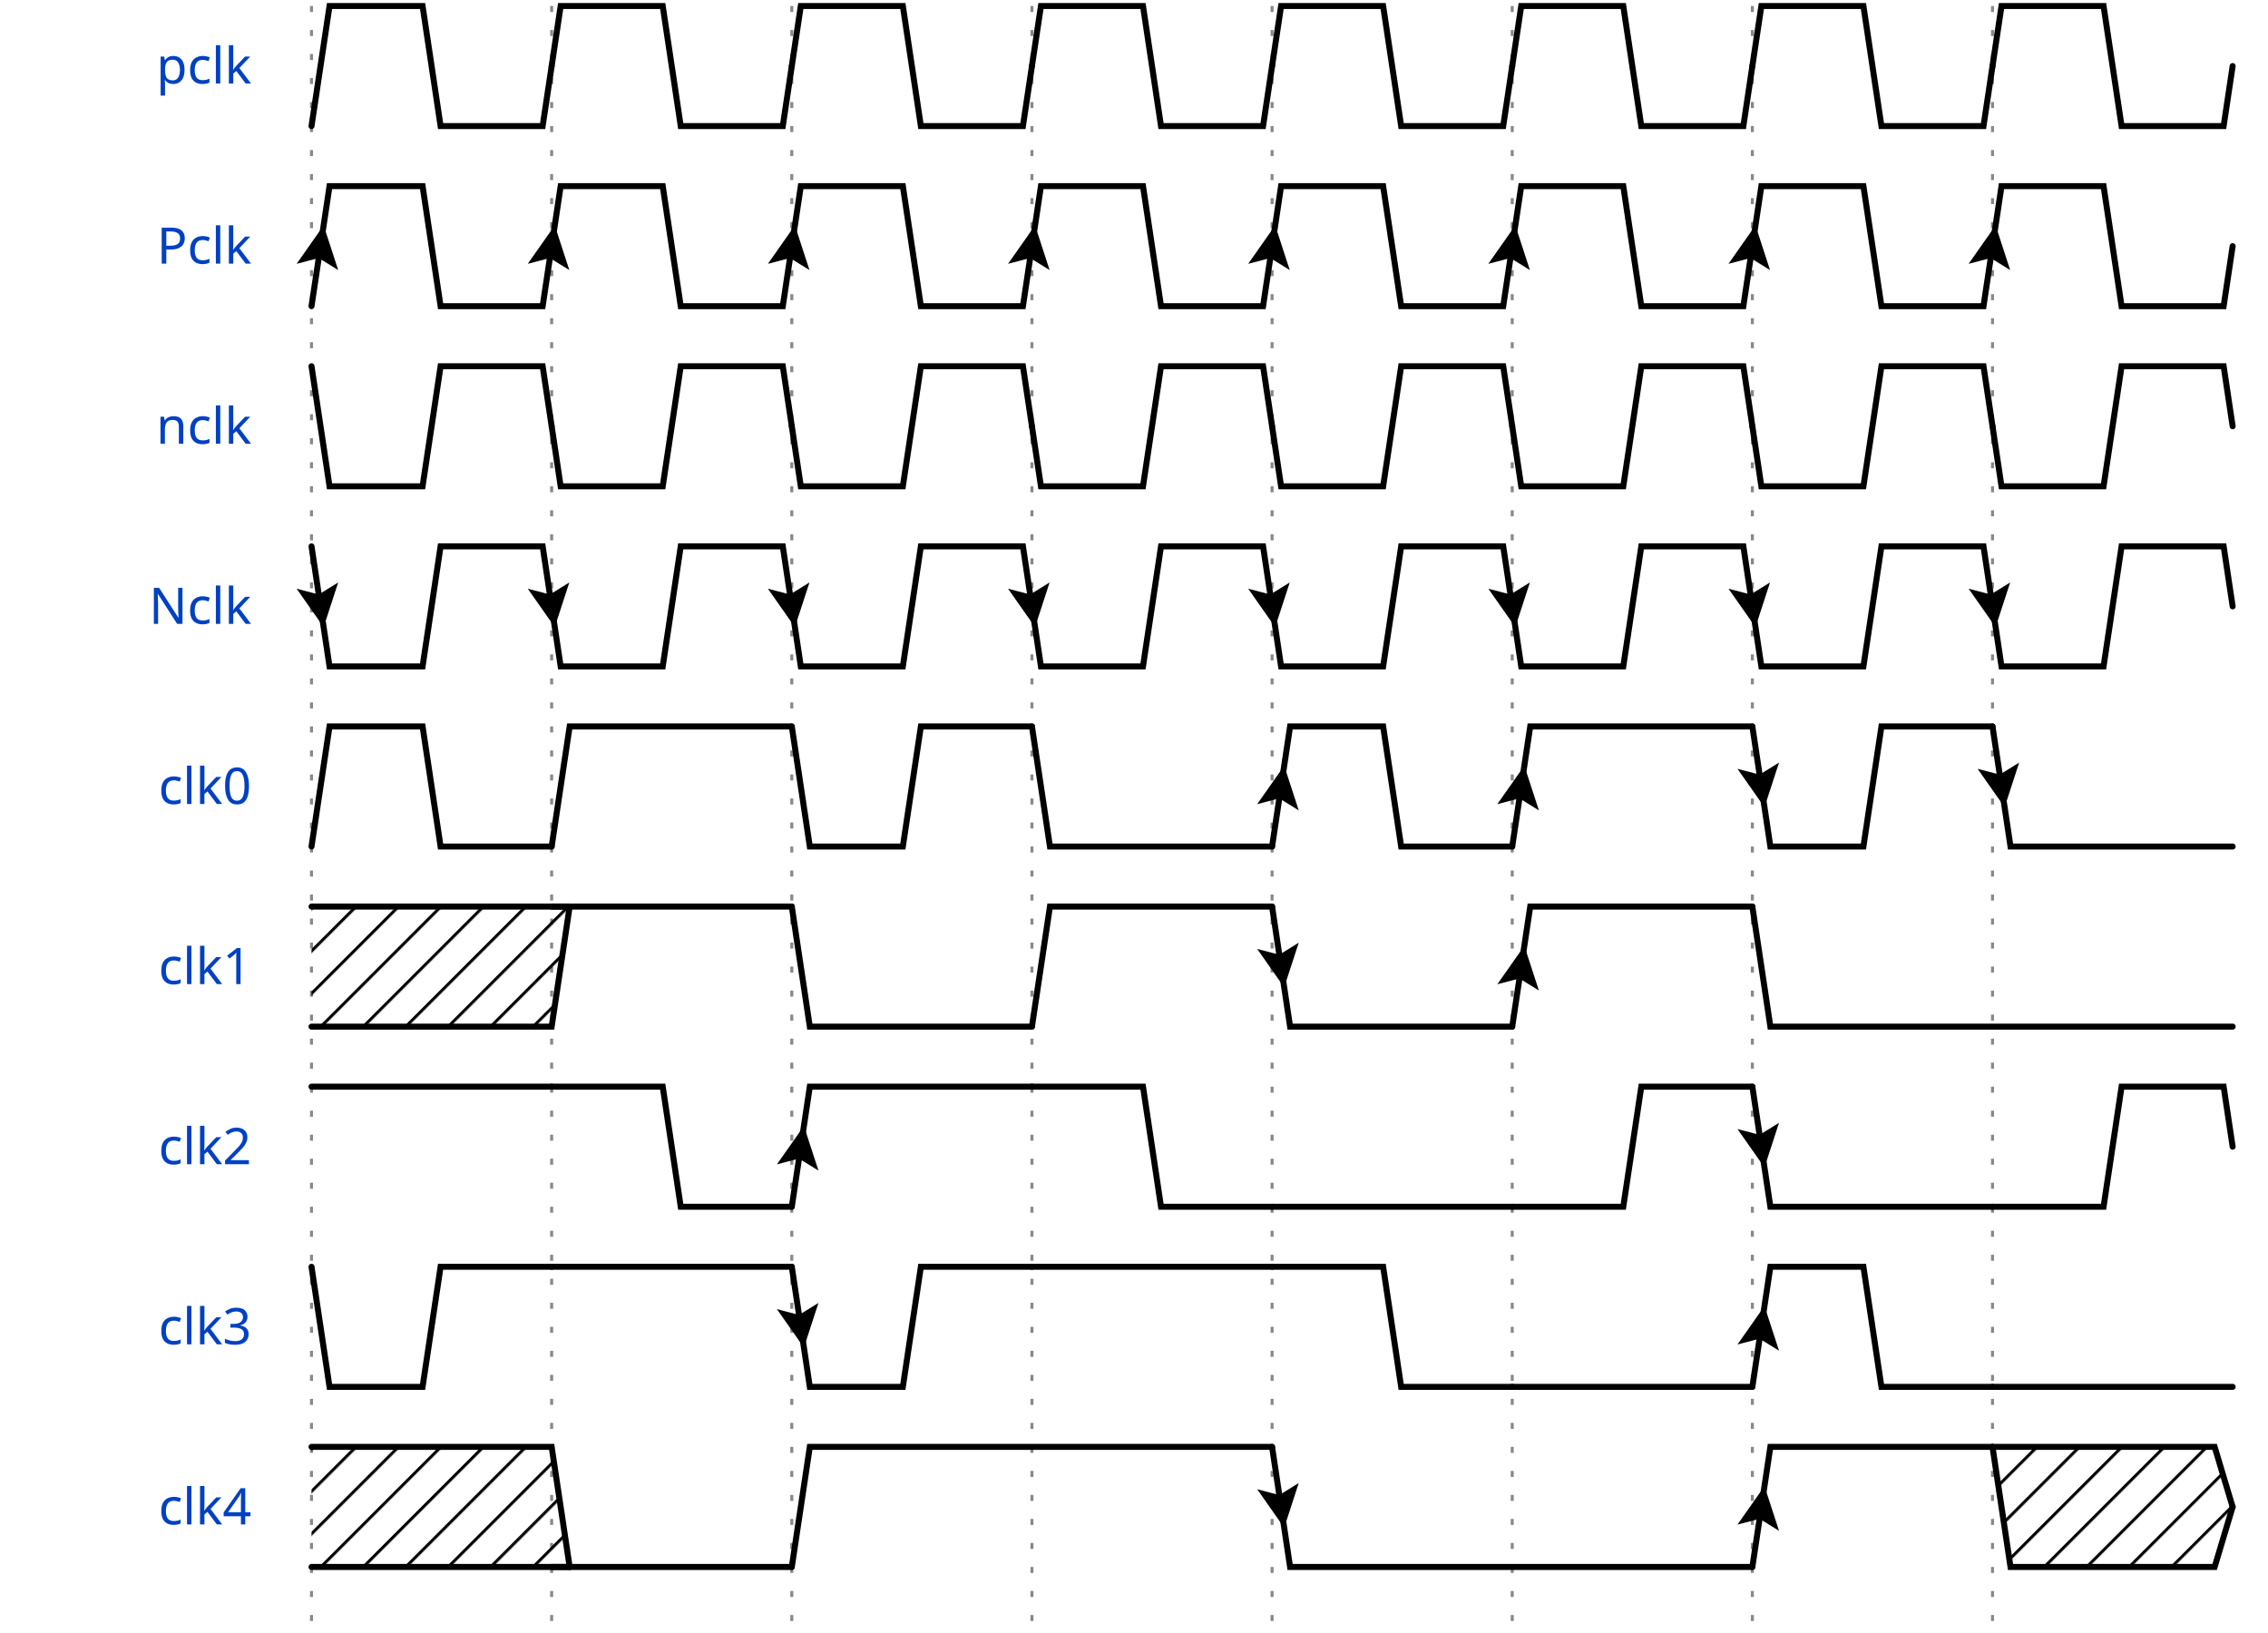
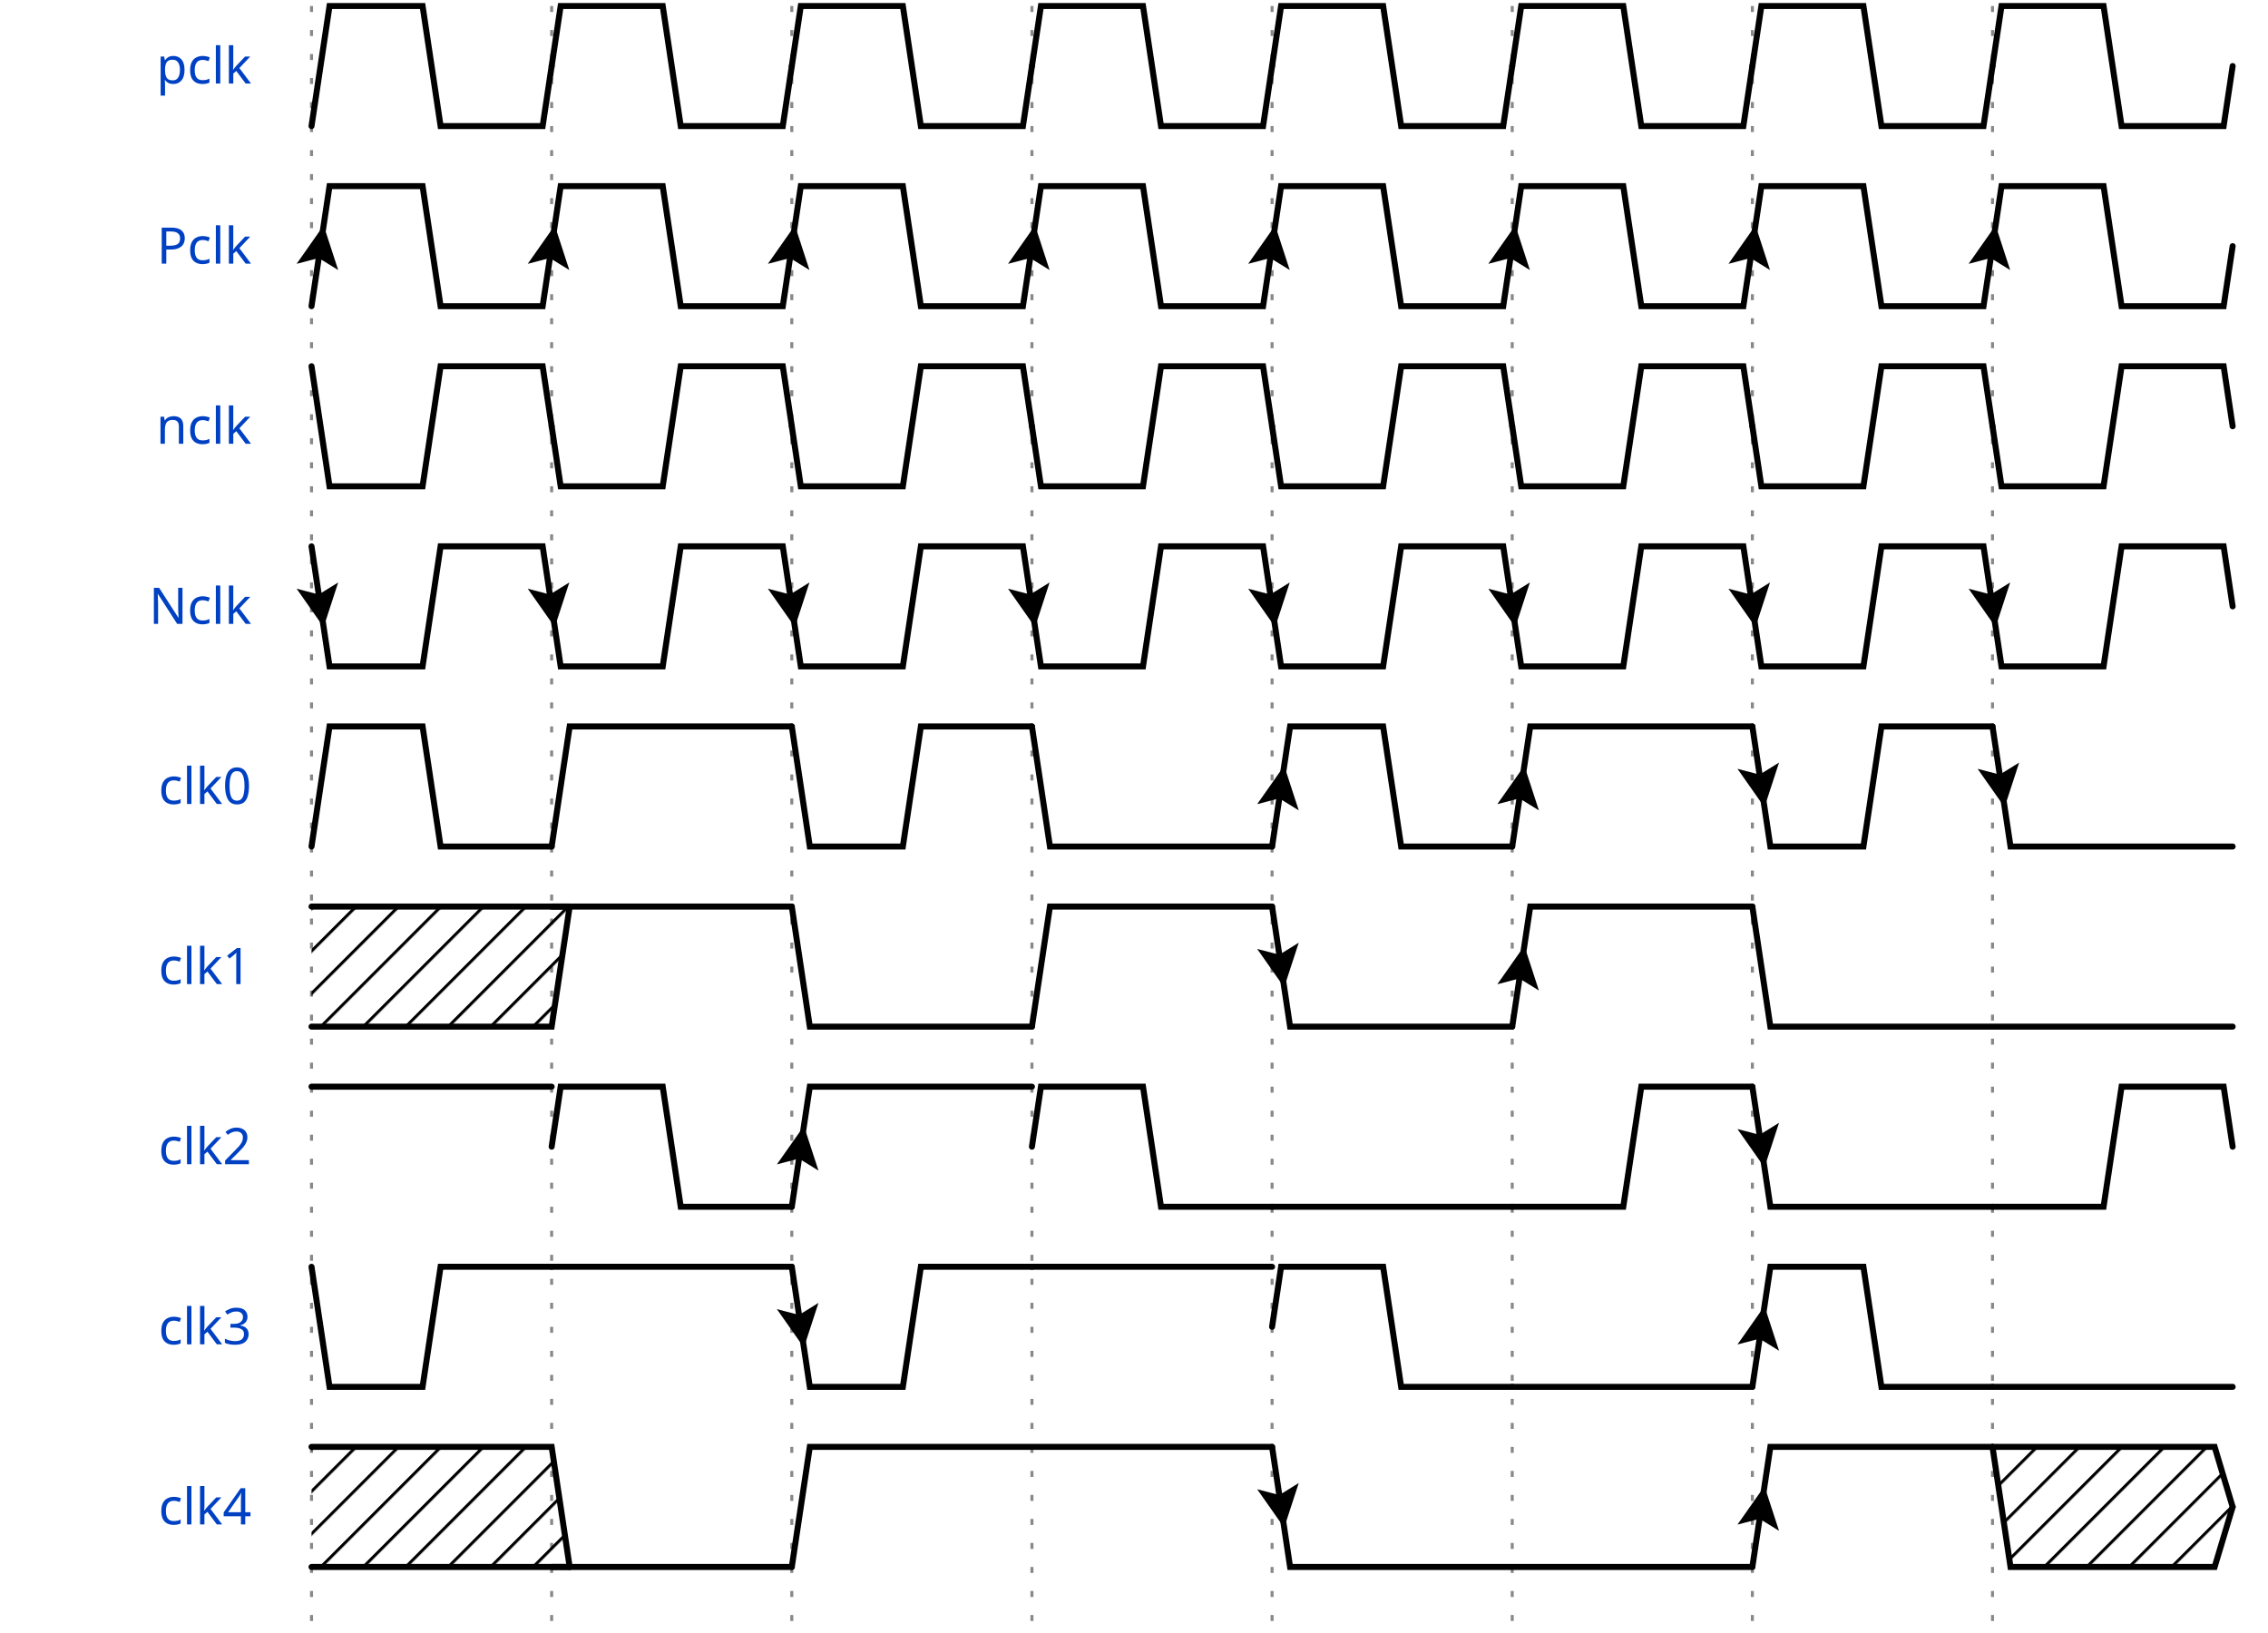
<svg xmlns="http://www.w3.org/2000/svg" width="375" height="270.0" viewBox="-1 -1 376 272.0">
  <style>
.title {fill: rgba(0, 65, 196, 255);font-weight: 500;font-size: 0.700em;font-family: Fira Mono;text-align: right;text-anchor: end;dominant-baseline: middle;alignment-baseline: central;}
.text {fill: rgba(0, 0, 0, 255);font-size: 0.900em;font-style: normal;font-variant: normal;font-weight: 500;font-stretch: normal;text-align: center;font-family: Fira Mono;}
.attr {fill: rgba(0, 0, 0, 255);font-size: 9.000px;font-style: normal;font-variant: normal;font-weight: 200;font-stretch: normal;text-align: center;font-family: Fira Mono;text-anchor: middle;dominant-baseline: middle;alignment-baseline: central;}
.path {fill: none;stroke: rgba(0, 0, 0, 255);stroke-width: 1;stroke-linecap: round;stroke-linejoin: miter;stroke-miterlimit: 4;stroke-dasharray: none;}
.stripe {fill: none;stroke: rgba(0, 0, 0, 255);stroke-width: 0.5;stroke-linecap: round;stroke-linejoin: miter;stroke-miterlimit: 4;stroke-dasharray: none;}
- .data {fill: rgba(0, 0, 0, 255);font-size: 0.400em;font-style: normal;font-variant: normal;font-weight: 500;font-stretch: normal;text-align: center;font-family: Fira Mono;text-anchor: middle;dominant-baseline: middle;alignment-baseline: central;}
+ .data {fill: rgba(0, 0, 0, 255);font-size: 0.600em;font-style: normal;font-variant: normal;font-weight: 500;font-stretch: normal;text-align: center;font-family: Fira Mono;text-anchor: middle;dominant-baseline: middle;alignment-baseline: central;}
.arrow {fill: rgba(0, 0, 0, 255);stroke: none;}
.hide {fill: rgba(255, 255, 255, 255);stroke: rgba(255, 255, 255, 255);stroke-width: 2;}
.hatch {fill: url(#diagonalHatch);}
.s2-polygon {fill: rgba(0, 0, 0, 0);stroke: none;}
.s3-polygon {fill: rgba(255, 255, 176, 255);stroke: none;}
.s4-polygon {fill: rgba(255, 224, 185, 255);stroke: none;}
.s5-polygon {fill: rgba(185, 224, 255, 255);stroke: none;}
.tick {stroke: rgba(136, 136, 136, 255);stroke-width: 0.5;stroke-dasharray: 1, 3;}
.big_gap {stroke: rgba(136, 136, 136, 255);stroke-width: 0.5;stroke-dasharray: none;}
.edge {fill: none;stroke: rgba(0, 0, 255, 255);stroke-width: 1;}
.edge-arrow {fill: rgba(0, 0, 255, 255);stroke: none;overflow: visible;}
.edge-text {font-family: Fira Mono;font-size: 0.625em;fill: rgba(0, 0, 0, 255);filter: #solid;transform: translate(0, 2.5px);text-anchor: middle;}
.edge-background {fill: rgba(255, 255, 255, 255);stroke: rgba(255, 255, 255, 255);stroke-width: 2;}
.border {stroke-width: 1.25;stroke: rgba(0, 0, 0, 255);}
.h1 {fill: rgba(0, 0, 0, 255);font-size: 15.258px;font-weight: bold;font-family: Fira Mono;text-align: left;dominant-baseline: middle;}
.h2 {fill: rgba(0, 0, 0, 255);font-size: 12.208px;font-weight: bold;font-family: Fira Mono;text-align: left;dominant-baseline: middle;}
.h3 {fill: rgba(0, 0, 0, 255);font-size: 9.767px;font-weight: bold;font-family: Fira Mono;text-align: left;dominant-baseline: middle;}
.h4 {fill: rgba(0, 0, 0, 255);font-size: 7.817px;font-weight: bold;font-family: Fira Mono;text-align: left;dominant-baseline: middle;}
.h5 {fill: rgba(0, 0, 0, 255);font-size: 6.250px;font-weight: bold;font-family: Fira Mono;text-align: left;dominant-baseline: middle;}
.h6 {fill: rgba(0, 0, 0, 255);font-size: 5.000px;font-weight: bold;font-family: Fira Mono;text-align: left;dominant-baseline: middle;}
.reg-data {fill: rgba(0, 0, 0, 255);font-size: 0.800em;font-style: normal;font-variant: normal;font-weight: 500;font-stretch: normal;text-align: center;font-family: Fira Mono;text-anchor: middle;dominant-baseline: middle;alignment-baseline: central;}
.reg-pos {fill: rgba(0, 0, 0, 255);font-size: 0.600em;font-style: normal;font-variant: normal;font-weight: 500;font-stretch: normal;text-align: center;font-family: Fira Mono;text-anchor: middle;dominant-baseline: middle;alignment-baseline: central;}</style>
  <defs>
    <pattern id="diagonalHatch" width="5" height="5" patternTransform="rotate(45 0 0)" patternUnits="userSpaceOnUse">
      <line x1="0" y1="0" x2="0" y2="5" style="stroke:black; stroke-width:1" />
    </pattern>
    <marker id="arrow" viewBox="0 0 10 10" refX="10" refY="5" markerWidth="7" markerHeight="7" markerUnits="userSpaceOnUse" orient="auto-start-reverse" style="fill:#00F;">
      <path d="M 0 0 L 10 5 L 0 10 z" />
    </marker>
    <filter x="0" y="0" width="1" height="1" id="solid">
      <feFlood flood-color="white" />
      <feComposite in="SourceGraphic" />
    </filter>
  </defs>
  <g id="a">
    <g id="ticks_4" transform="translate(50, 0)">
      <path d="M0,0 L0,270.0" class="tick" style="fill: none;" />
      <path d="M40,0 L40,270.0" class="tick" style="fill: none;" />
      <path d="M80,0 L80,270.0" class="tick" style="fill: none;" />
      <path d="M120,0 L120,270.0" class="tick" style="fill: none;" />
      <path d="M160,0 L160,270.0" class="tick" style="fill: none;" />
      <path d="M200,0 L200,270.0" class="tick" style="fill: none;" />
      <path d="M240,0 L240,270.0" class="tick" style="fill: none;" />
      <path d="M280,0 L280,270.0" class="tick" style="fill: none;" />
    </g>
    <g id="pclk" transform="translate(50, 0)">
      <text x="-10" y="10" class="title" style="stroke: none;">pclk</text>
      <g data-symbol="BRICKS.pclk" transform="translate(0, 0)" class="s2">
        <path d="M0,20 L3.0,0 L18.5,0 L21.5,20 L38.5,20 L40,10.0" class="path" style="fill: none;" />
      </g>
      <g data-symbol="BRICKS.pclk" transform="translate(40, 0)" class="s2">
        <path d="M0,10.0 L1.5,0 L18.5,0 L21.5,20 L38.5,20 L40,10.0" class="path" style="fill: none;" />
      </g>
      <g data-symbol="BRICKS.pclk" transform="translate(80, 0)" class="s2">
        <path d="M0,10.0 L1.5,0 L18.5,0 L21.5,20 L38.5,20 L40,10.0" class="path" style="fill: none;" />
      </g>
      <g data-symbol="BRICKS.pclk" transform="translate(120, 0)" class="s2">
        <path d="M0,10.0 L1.5,0 L18.5,0 L21.5,20 L38.5,20 L40,10.0" class="path" style="fill: none;" />
      </g>
      <g data-symbol="BRICKS.pclk" transform="translate(160, 0)" class="s2">
        <path d="M0,10.0 L1.5,0 L18.5,0 L21.5,20 L38.5,20 L40,10.0" class="path" style="fill: none;" />
      </g>
      <g data-symbol="BRICKS.pclk" transform="translate(200, 0)" class="s2">
        <path d="M0,10.0 L1.5,0 L18.5,0 L21.5,20 L38.5,20 L40,10.0" class="path" style="fill: none;" />
      </g>
      <g data-symbol="BRICKS.pclk" transform="translate(240, 0)" class="s2">
        <path d="M0,10.0 L1.5,0 L18.5,0 L21.5,20 L38.5,20 L40,10.0" class="path" style="fill: none;" />
      </g>
      <g data-symbol="BRICKS.pclk" transform="translate(280, 0)" class="s2">
        <path d="M0,10.0 L1.5,0 L18.5,0 L21.5,20 L38.5,20 L40,10.0" class="path" style="fill: none;" />
      </g>
    </g>
    <g id="Pclk" transform="translate(50, 30.0)">
      <text x="-10" y="10" class="title" style="stroke: none;">Pclk</text>
      <g data-symbol="BRICKS.Pclk" transform="translate(0, 0)" class="s2">
        <path d="M0,20 L3.0,0 L18.5,0 L21.5,20 L38.5,20 L40,10.0" class="path" style="fill: none;" />
        <path d="M-3.5 -3.5 L0 3.5 L3.5 -3.5 L0 -2 L-3.5 -3.5" transform="translate(1.5, 10.0) rotate(-171.4692, 0, 0)" class="arrow" style="" />
      </g>
      <g data-symbol="BRICKS.Pclk" transform="translate(40, 0)" class="s2">
        <path d="M0,10.0 L1.5,0 L18.5,0 L21.5,20 L38.5,20 L40,10.0" class="path" style="fill: none;" />
        <path d="M-3.5 -3.5 L0 3.5 L3.5 -3.5 L0 -2 L-3.5 -3.5" transform="translate(0.0, 10.0) rotate(-171.4692, 0, 0)" class="arrow" style="" />
      </g>
      <g data-symbol="BRICKS.Pclk" transform="translate(80, 0)" class="s2">
        <path d="M0,10.0 L1.5,0 L18.5,0 L21.5,20 L38.5,20 L40,10.0" class="path" style="fill: none;" />
        <path d="M-3.5 -3.5 L0 3.5 L3.5 -3.5 L0 -2 L-3.5 -3.5" transform="translate(0.0, 10.0) rotate(-171.4692, 0, 0)" class="arrow" style="" />
      </g>
      <g data-symbol="BRICKS.Pclk" transform="translate(120, 0)" class="s2">
        <path d="M0,10.0 L1.5,0 L18.5,0 L21.5,20 L38.5,20 L40,10.0" class="path" style="fill: none;" />
        <path d="M-3.5 -3.5 L0 3.5 L3.5 -3.5 L0 -2 L-3.5 -3.5" transform="translate(0.0, 10.0) rotate(-171.4692, 0, 0)" class="arrow" style="" />
      </g>
      <g data-symbol="BRICKS.Pclk" transform="translate(160, 0)" class="s2">
        <path d="M0,10.0 L1.5,0 L18.5,0 L21.5,20 L38.5,20 L40,10.0" class="path" style="fill: none;" />
        <path d="M-3.5 -3.5 L0 3.5 L3.5 -3.5 L0 -2 L-3.5 -3.5" transform="translate(0.0, 10.0) rotate(-171.4692, 0, 0)" class="arrow" style="" />
      </g>
      <g data-symbol="BRICKS.Pclk" transform="translate(200, 0)" class="s2">
        <path d="M0,10.0 L1.5,0 L18.5,0 L21.5,20 L38.5,20 L40,10.0" class="path" style="fill: none;" />
        <path d="M-3.5 -3.5 L0 3.5 L3.5 -3.5 L0 -2 L-3.5 -3.5" transform="translate(0.0, 10.0) rotate(-171.4692, 0, 0)" class="arrow" style="" />
      </g>
      <g data-symbol="BRICKS.Pclk" transform="translate(240, 0)" class="s2">
        <path d="M0,10.0 L1.5,0 L18.5,0 L21.5,20 L38.5,20 L40,10.0" class="path" style="fill: none;" />
        <path d="M-3.5 -3.5 L0 3.5 L3.5 -3.5 L0 -2 L-3.5 -3.5" transform="translate(0.0, 10.0) rotate(-171.4692, 0, 0)" class="arrow" style="" />
      </g>
      <g data-symbol="BRICKS.Pclk" transform="translate(280, 0)" class="s2">
        <path d="M0,10.0 L1.5,0 L18.5,0 L21.5,20 L38.5,20 L40,10.0" class="path" style="fill: none;" />
        <path d="M-3.5 -3.5 L0 3.5 L3.5 -3.5 L0 -2 L-3.5 -3.5" transform="translate(0.0, 10.0) rotate(-171.4692, 0, 0)" class="arrow" style="" />
      </g>
    </g>
    <g id="nclk" transform="translate(50, 60.0)">
      <text x="-10" y="10" class="title" style="stroke: none;">nclk</text>
      <g data-symbol="BRICKS.nclk" transform="translate(0, 0)" class="s2">
        <path d="M0,0 L3.0,20 L18.5,20 L21.5,0 L38.5,0 L40,10.0" class="path" style="fill: none;" />
      </g>
      <g data-symbol="BRICKS.nclk" transform="translate(40, 0)" class="s2">
        <path d="M0,10.0 L1.5,20 L18.5,20 L21.5,0 L38.5,0 L40,10.0" class="path" style="fill: none;" />
      </g>
      <g data-symbol="BRICKS.nclk" transform="translate(80, 0)" class="s2">
        <path d="M0,10.0 L1.5,20 L18.5,20 L21.5,0 L38.5,0 L40,10.0" class="path" style="fill: none;" />
      </g>
      <g data-symbol="BRICKS.nclk" transform="translate(120, 0)" class="s2">
        <path d="M0,10.0 L1.5,20 L18.5,20 L21.5,0 L38.5,0 L40,10.0" class="path" style="fill: none;" />
      </g>
      <g data-symbol="BRICKS.nclk" transform="translate(160, 0)" class="s2">
        <path d="M0,10.0 L1.5,20 L18.5,20 L21.5,0 L38.5,0 L40,10.0" class="path" style="fill: none;" />
      </g>
      <g data-symbol="BRICKS.nclk" transform="translate(200, 0)" class="s2">
        <path d="M0,10.0 L1.5,20 L18.5,20 L21.5,0 L38.5,0 L40,10.0" class="path" style="fill: none;" />
      </g>
      <g data-symbol="BRICKS.nclk" transform="translate(240, 0)" class="s2">
        <path d="M0,10.0 L1.5,20 L18.5,20 L21.5,0 L38.5,0 L40,10.0" class="path" style="fill: none;" />
      </g>
      <g data-symbol="BRICKS.nclk" transform="translate(280, 0)" class="s2">
        <path d="M0,10.0 L1.5,20 L18.5,20 L21.5,0 L38.5,0 L40,10.0" class="path" style="fill: none;" />
      </g>
    </g>
    <g id="Nclk" transform="translate(50, 90.0)">
      <text x="-10" y="10" class="title" style="stroke: none;">Nclk</text>
      <g data-symbol="BRICKS.Nclk" transform="translate(0, 0)" class="s2">
        <path d="M0,0 L3.0,20 L18.5,20 L21.5,0 L38.5,0 L40,10.0" class="path" style="fill: none;" />
        <path d="M-3.5 -3.5 L0 3.5 L3.5 -3.5 L0 -2 L-3.5 -3.5" transform="translate(1.5, 10.0) rotate(-8.530766, 0, 0)" class="arrow" style="" />
      </g>
      <g data-symbol="BRICKS.Nclk" transform="translate(40, 0)" class="s2">
        <path d="M0,10.0 L1.5,20 L18.5,20 L21.5,0 L38.5,0 L40,10.0" class="path" style="fill: none;" />
        <path d="M-3.5 -3.5 L0 3.5 L3.5 -3.5 L0 -2 L-3.5 -3.5" transform="translate(0.0, 10.0) rotate(-8.530766, 0, 0)" class="arrow" style="" />
      </g>
      <g data-symbol="BRICKS.Nclk" transform="translate(80, 0)" class="s2">
        <path d="M0,10.0 L1.5,20 L18.5,20 L21.5,0 L38.5,0 L40,10.0" class="path" style="fill: none;" />
        <path d="M-3.5 -3.5 L0 3.5 L3.5 -3.5 L0 -2 L-3.5 -3.5" transform="translate(0.0, 10.0) rotate(-8.530766, 0, 0)" class="arrow" style="" />
      </g>
      <g data-symbol="BRICKS.Nclk" transform="translate(120, 0)" class="s2">
        <path d="M0,10.0 L1.5,20 L18.5,20 L21.5,0 L38.5,0 L40,10.0" class="path" style="fill: none;" />
        <path d="M-3.5 -3.5 L0 3.5 L3.5 -3.5 L0 -2 L-3.5 -3.5" transform="translate(0.0, 10.0) rotate(-8.530766, 0, 0)" class="arrow" style="" />
      </g>
      <g data-symbol="BRICKS.Nclk" transform="translate(160, 0)" class="s2">
        <path d="M0,10.0 L1.5,20 L18.5,20 L21.5,0 L38.5,0 L40,10.0" class="path" style="fill: none;" />
        <path d="M-3.5 -3.5 L0 3.5 L3.5 -3.5 L0 -2 L-3.5 -3.5" transform="translate(0.0, 10.0) rotate(-8.530766, 0, 0)" class="arrow" style="" />
      </g>
      <g data-symbol="BRICKS.Nclk" transform="translate(200, 0)" class="s2">
        <path d="M0,10.0 L1.5,20 L18.5,20 L21.5,0 L38.5,0 L40,10.0" class="path" style="fill: none;" />
        <path d="M-3.5 -3.5 L0 3.5 L3.5 -3.5 L0 -2 L-3.5 -3.5" transform="translate(0.0, 10.0) rotate(-8.530766, 0, 0)" class="arrow" style="" />
      </g>
      <g data-symbol="BRICKS.Nclk" transform="translate(240, 0)" class="s2">
        <path d="M0,10.0 L1.5,20 L18.5,20 L21.5,0 L38.5,0 L40,10.0" class="path" style="fill: none;" />
        <path d="M-3.5 -3.5 L0 3.5 L3.5 -3.5 L0 -2 L-3.5 -3.5" transform="translate(0.0, 10.0) rotate(-8.530766, 0, 0)" class="arrow" style="" />
      </g>
      <g data-symbol="BRICKS.Nclk" transform="translate(280, 0)" class="s2">
        <path d="M0,10.0 L1.5,20 L18.5,20 L21.5,0 L38.5,0 L40,10.0" class="path" style="fill: none;" />
        <path d="M-3.5 -3.5 L0 3.5 L3.5 -3.5 L0 -2 L-3.5 -3.5" transform="translate(0.0, 10.0) rotate(-8.530766, 0, 0)" class="arrow" style="" />
      </g>
    </g>
    <g id="clk0" transform="translate(50, 120.0)">
      <text x="-10" y="10" class="title" style="stroke: none;">clk0</text>
      <g data-symbol="BRICKS.pclk" transform="translate(0, 0)" class="s2">
        <path d="M0,20 L3.0,0 L18.5,0 L21.5,20 L38.5,20 L38.5,20 L40,20" class="path" style="fill: none;" />
      </g>
      <g data-symbol="BRICKS.high" transform="translate(40, 0)" class="s2">
        <path d="M0,20 L3.0,0 L40,0" class="path" style="fill: none;" />
      </g>
      <g data-symbol="BRICKS.nclk" transform="translate(80, 0)" class="s2">
        <path d="M0,0 L3.0,20 L18.5,20 L21.5,0 L38.5,0 L38.5,0 L40,0" class="path" style="fill: none;" />
      </g>
      <g data-symbol="BRICKS.low" transform="translate(120, 0)" class="s2">
        <path d="M0,0 L3.0,20 L40,20" class="path" style="fill: none;" />
      </g>
      <g data-symbol="BRICKS.Pclk" transform="translate(160, 0)" class="s2">
        <path d="M0,20 L3.0,0 L18.5,0 L21.5,20 L38.5,20 L38.5,20 L40,20" class="path" style="fill: none;" />
        <path d="M-3.5 -3.5 L0 3.5 L3.5 -3.5 L0 -2 L-3.5 -3.5" transform="translate(1.5, 10.0) rotate(-171.4692, 0, 0)" class="arrow" style="" />
      </g>
      <g data-symbol="BRICKS.High" transform="translate(200, 0)" class="s2">
        <path d="M0,20 L3.0,0 L40,0" class="path" style="fill: none;" />
        <path d="M-3.5 -3.5 L0 3.5 L3.5 -3.5 L0 -2 L-3.5 -3.5" transform="translate(1.5, 10.0) rotate(-171.4692, 0, 0)" class="arrow" style="" />
      </g>
      <g data-symbol="BRICKS.Nclk" transform="translate(240, 0)" class="s2">
        <path d="M0,0 L3.0,20 L18.5,20 L21.5,0 L38.5,0 L38.5,0 L40,0" class="path" style="fill: none;" />
        <path d="M-3.5 -3.5 L0 3.5 L3.5 -3.5 L0 -2 L-3.5 -3.5" transform="translate(1.5, 10.0) rotate(-8.530766, 0, 0)" class="arrow" style="" />
      </g>
      <g data-symbol="BRICKS.Low" transform="translate(280, 0)" class="s2">
        <path d="M0,0 L3.0,20 L40,20" class="path" style="fill: none;" />
        <path d="M-3.5 -3.5 L0 3.5 L3.5 -3.5 L0 -2 L-3.5 -3.5" transform="translate(1.5, 10.0) rotate(-8.530766, 0, 0)" class="arrow" style="" />
      </g>
    </g>
    <g id="clk1" transform="translate(50, 150.0)">
      <text x="-10" y="10" class="title" style="stroke: none;">clk1</text>
      <g data-symbol="BRICKS.x" transform="translate(0, 0)" class="s2">
        <polygon points="0,0 3,0 40,0 43,0 40,20 37,20 3,20 0,20 " class="hatch" style="" />
        <path d="M0,0 L3,0 L37,0 L40,0 L43,0" class="path" style="fill: none;" />
        <path d="M0,20 L3,20 L37,20 L40,20 L43,0" class="path" style="fill: none;" />
      </g>
      <g data-symbol="BRICKS.high" transform="translate(40, 0)" class="s2">
        <path d="M0,0 L0.0,0 L40,0" class="path" style="fill: none;" />
      </g>
      <g data-symbol="BRICKS.low" transform="translate(80, 0)" class="s2">
        <path d="M0,0 L3.0,20 L40,20" class="path" style="fill: none;" />
      </g>
      <g data-symbol="BRICKS.high" transform="translate(120, 0)" class="s2">
        <path d="M0,20 L3.0,0 L40,0" class="path" style="fill: none;" />
      </g>
      <g data-symbol="BRICKS.Low" transform="translate(160, 0)" class="s2">
        <path d="M0,0 L3.0,20 L40,20" class="path" style="fill: none;" />
        <path d="M-3.5 -3.5 L0 3.5 L3.5 -3.5 L0 -2 L-3.5 -3.5" transform="translate(1.5, 10.0) rotate(-8.530766, 0, 0)" class="arrow" style="" />
      </g>
      <g data-symbol="BRICKS.High" transform="translate(200, 0)" class="s2">
        <path d="M0,20 L3.0,0 L40,0" class="path" style="fill: none;" />
        <path d="M-3.5 -3.5 L0 3.5 L3.5 -3.5 L0 -2 L-3.5 -3.5" transform="translate(1.5, 10.0) rotate(-171.4692, 0, 0)" class="arrow" style="" />
      </g>
      <g data-symbol="BRICKS.low" transform="translate(240, 0)" class="s2">
        <path d="M0,0 L3.0,20 L80,20" class="path" style="fill: none;" />
      </g>
    </g>
    <g id="clk2" transform="translate(50, 180.0)">
      <text x="-10" y="10" class="title" style="stroke: none;">clk2</text>
      <g data-symbol="BRICKS.high" transform="translate(0, 0)" class="s2">
        <path d="M0,0 L0.0,0 L40,0" class="path" style="fill: none;" />
      </g>
      <g data-symbol="BRICKS.pclk" transform="translate(40, 0)" class="s2">
-         <path d="M0,0 L0.0,0 L18.5,0 L21.5,20 L38.5,20 L38.5,20 L40,20" class="path" style="fill: none;" />
+         <path d="M0,10.0 L1.5,0 L18.5,0 L21.5,20 L38.5,20 L38.5,20 L40,20" class="path" style="fill: none;" />
      </g>
      <g data-symbol="BRICKS.High" transform="translate(80, 0)" class="s2">
        <path d="M0,20 L3.0,0 L40,0" class="path" style="fill: none;" />
        <path d="M-3.5 -3.5 L0 3.5 L3.5 -3.5 L0 -2 L-3.5 -3.5" transform="translate(1.5, 10.0) rotate(-171.4692, 0, 0)" class="arrow" style="" />
      </g>
      <g data-symbol="BRICKS.pclk" transform="translate(120, 0)" class="s2">
-         <path d="M0,0 L0.0,0 L18.5,0 L21.5,20 L38.5,20 L38.5,20 L40,20" class="path" style="fill: none;" />
+         <path d="M0,10.0 L1.5,0 L18.5,0 L21.5,20 L38.5,20 L38.5,20 L40,20" class="path" style="fill: none;" />
      </g>
      <g data-symbol="BRICKS.low" transform="translate(160, 0)" class="s2">
        <path d="M0,20 L0.0,20 L40,20" class="path" style="fill: none;" />
      </g>
      <g data-symbol="BRICKS.nclk" transform="translate(200, 0)" class="s2">
        <path d="M0,20 L0.0,20 L18.5,20 L21.5,0 L38.5,0 L38.5,0 L40,0" class="path" style="fill: none;" />
      </g>
      <g data-symbol="BRICKS.Low" transform="translate(240, 0)" class="s2">
        <path d="M0,0 L3.0,20 L40,20" class="path" style="fill: none;" />
        <path d="M-3.5 -3.5 L0 3.5 L3.5 -3.5 L0 -2 L-3.5 -3.5" transform="translate(1.5, 10.0) rotate(-8.530766, 0, 0)" class="arrow" style="" />
      </g>
      <g data-symbol="BRICKS.nclk" transform="translate(280, 0)" class="s2">
        <path d="M0,20 L0.0,20 L18.5,20 L21.5,0 L38.5,0 L40,10.0" class="path" style="fill: none;" />
      </g>
    </g>
    <g id="clk3" transform="translate(50, 210.0)">
      <text x="-10" y="10" class="title" style="stroke: none;">clk3</text>
      <g data-symbol="BRICKS.nclk" transform="translate(0, 0)" class="s2">
        <path d="M0,0 L3.0,20 L18.5,20 L21.5,0 L38.5,0 L38.5,0 L40,0" class="path" style="fill: none;" />
      </g>
      <g data-symbol="BRICKS.high" transform="translate(40, 0)" class="s2">
        <path d="M0,0 L0.0,0 L40,0" class="path" style="fill: none;" />
      </g>
      <g data-symbol="BRICKS.Nclk" transform="translate(80, 0)" class="s2">
        <path d="M0,0 L3.0,20 L18.5,20 L21.5,0 L38.5,0 L38.5,0 L40,0" class="path" style="fill: none;" />
        <path d="M-3.5 -3.5 L0 3.5 L3.5 -3.5 L0 -2 L-3.5 -3.5" transform="translate(1.5, 10.0) rotate(-8.530766, 0, 0)" class="arrow" style="" />
      </g>
      <g data-symbol="BRICKS.high" transform="translate(120, 0)" class="s2">
        <path d="M0,0 L0.0,0 L40,0" class="path" style="fill: none;" />
      </g>
      <g data-symbol="BRICKS.pclk" transform="translate(160, 0)" class="s2">
-         <path d="M0,0 L0.0,0 L18.5,0 L21.5,20 L38.5,20 L38.5,20 L40,20" class="path" style="fill: none;" />
+         <path d="M0,10.0 L1.5,0 L18.5,0 L21.5,20 L38.5,20 L38.5,20 L40,20" class="path" style="fill: none;" />
      </g>
      <g data-symbol="BRICKS.low" transform="translate(200, 0)" class="s2">
        <path d="M0,20 L0.0,20 L40,20" class="path" style="fill: none;" />
      </g>
      <g data-symbol="BRICKS.Pclk" transform="translate(240, 0)" class="s2">
        <path d="M0,20 L3.0,0 L18.5,0 L21.5,20 L38.5,20 L38.5,20 L40,20" class="path" style="fill: none;" />
        <path d="M-3.5 -3.5 L0 3.5 L3.5 -3.5 L0 -2 L-3.5 -3.5" transform="translate(1.5, 10.0) rotate(-171.4692, 0, 0)" class="arrow" style="" />
      </g>
      <g data-symbol="BRICKS.low" transform="translate(280, 0)" class="s2">
        <path d="M0,20 L0.0,20 L40,20" class="path" style="fill: none;" />
      </g>
    </g>
    <g id="clk4" transform="translate(50, 240.0)">
      <text x="-10" y="10" class="title" style="stroke: none;">clk4</text>
      <g data-symbol="BRICKS.x" transform="translate(0, 0)" class="s2">
        <polygon points="0,0 3,0 40,0 43,20 40,20 37,20 3,20 0,20 " class="hatch" style="" />
        <path d="M0,0 L3,0 L37,0 L40,0 L43,20" class="path" style="fill: none;" />
        <path d="M0,20 L3,20 L37,20 L40,20 L43,20" class="path" style="fill: none;" />
      </g>
      <g data-symbol="BRICKS.low" transform="translate(40, 0)" class="s2">
        <path d="M0,20 L0.0,20 L40,20" class="path" style="fill: none;" />
      </g>
      <g data-symbol="BRICKS.high" transform="translate(80, 0)" class="s2">
        <path d="M0,20 L3.0,0 L80,0" class="path" style="fill: none;" />
      </g>
      <g data-symbol="BRICKS.Low" transform="translate(160, 0)" class="s2">
        <path d="M0,0 L3.0,20 L80,20" class="path" style="fill: none;" />
        <path d="M-3.5 -3.5 L0 3.5 L3.5 -3.5 L0 -2 L-3.5 -3.5" transform="translate(1.5, 10.0) rotate(-8.530766, 0, 0)" class="arrow" style="" />
      </g>
      <g data-symbol="BRICKS.High" transform="translate(240, 0)" class="s2">
        <path d="M0,20 L3.0,0 L40,0" class="path" style="fill: none;" />
        <path d="M-3.5 -3.5 L0 3.5 L3.5 -3.5 L0 -2 L-3.5 -3.5" transform="translate(1.5, 10.0) rotate(-171.4692, 0, 0)" class="arrow" style="" />
      </g>
      <g data-symbol="BRICKS.x" transform="translate(280, 0)" class="s2">
        <polygon points="0,0 3,0 37,0 40,10.0 37,20 3,20 0,0 " class="hatch" style="" />
        <path d="M0,0 L3,0 L37,0 L40,10.0" class="path" style="fill: none;" />
        <path d="M0,0 L3,20 L37,20 L40,10.0" class="path" style="fill: none;" />
      </g>
    </g>
  </g>
</svg>
